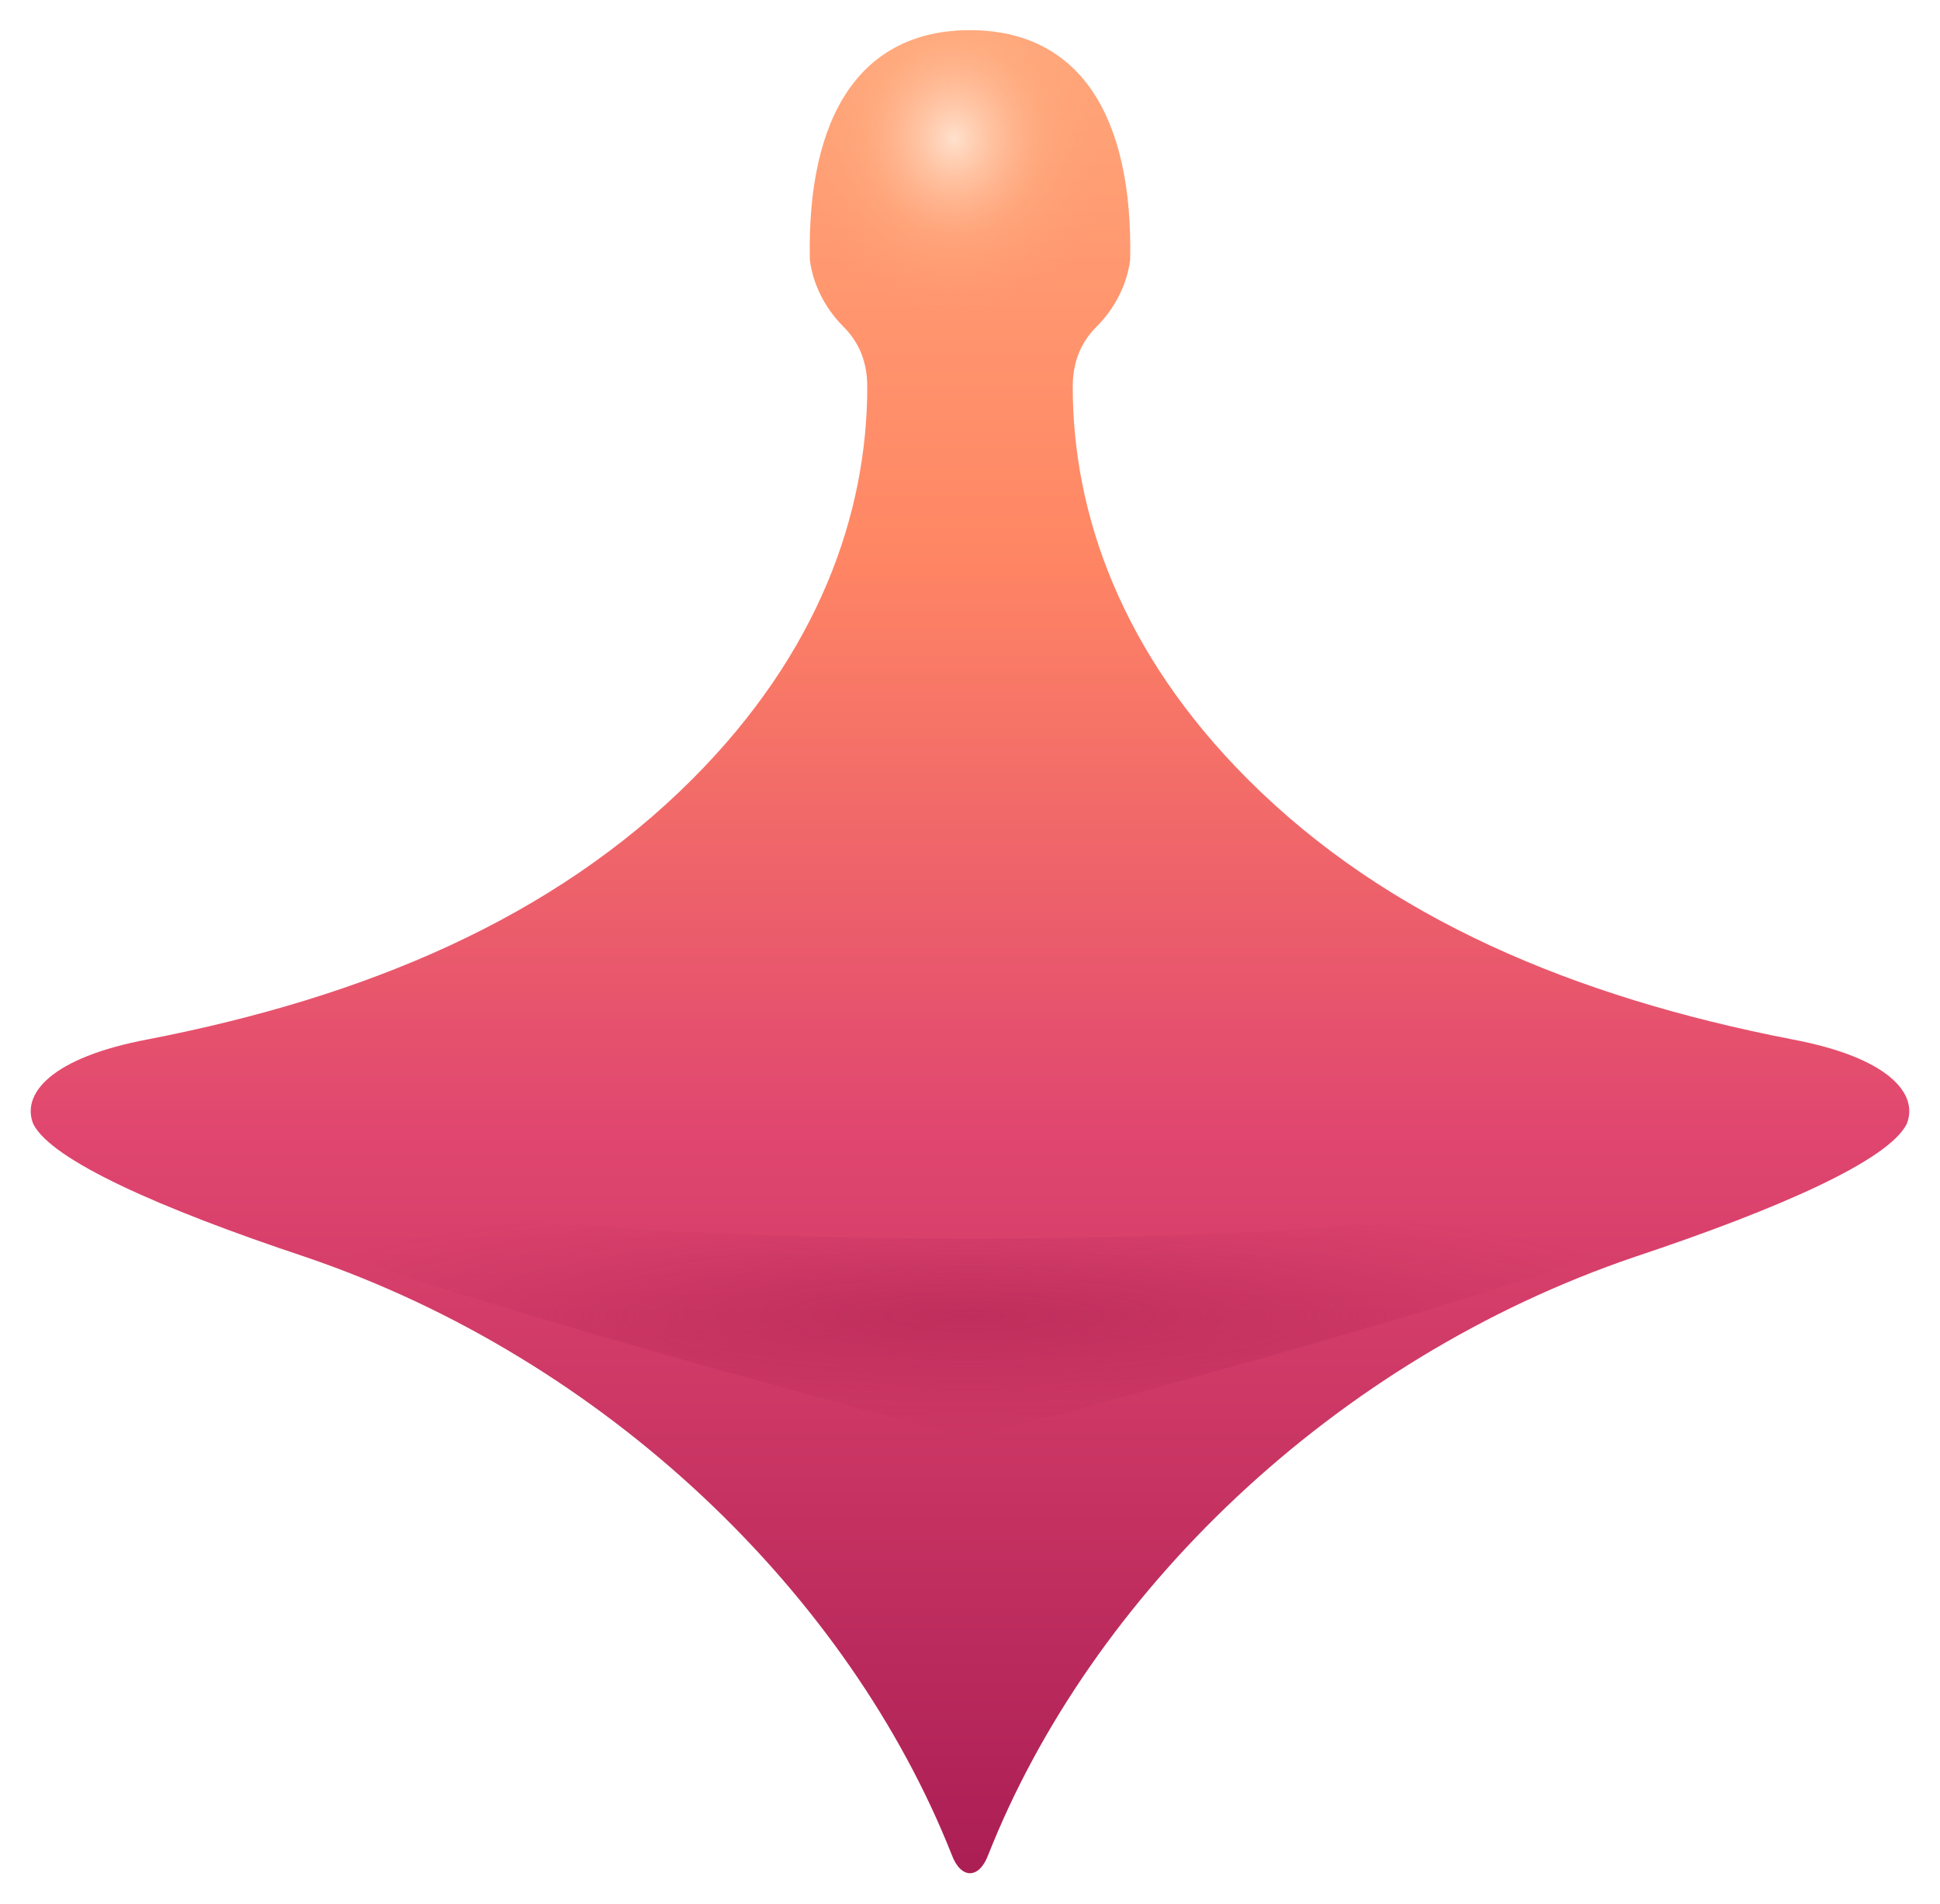
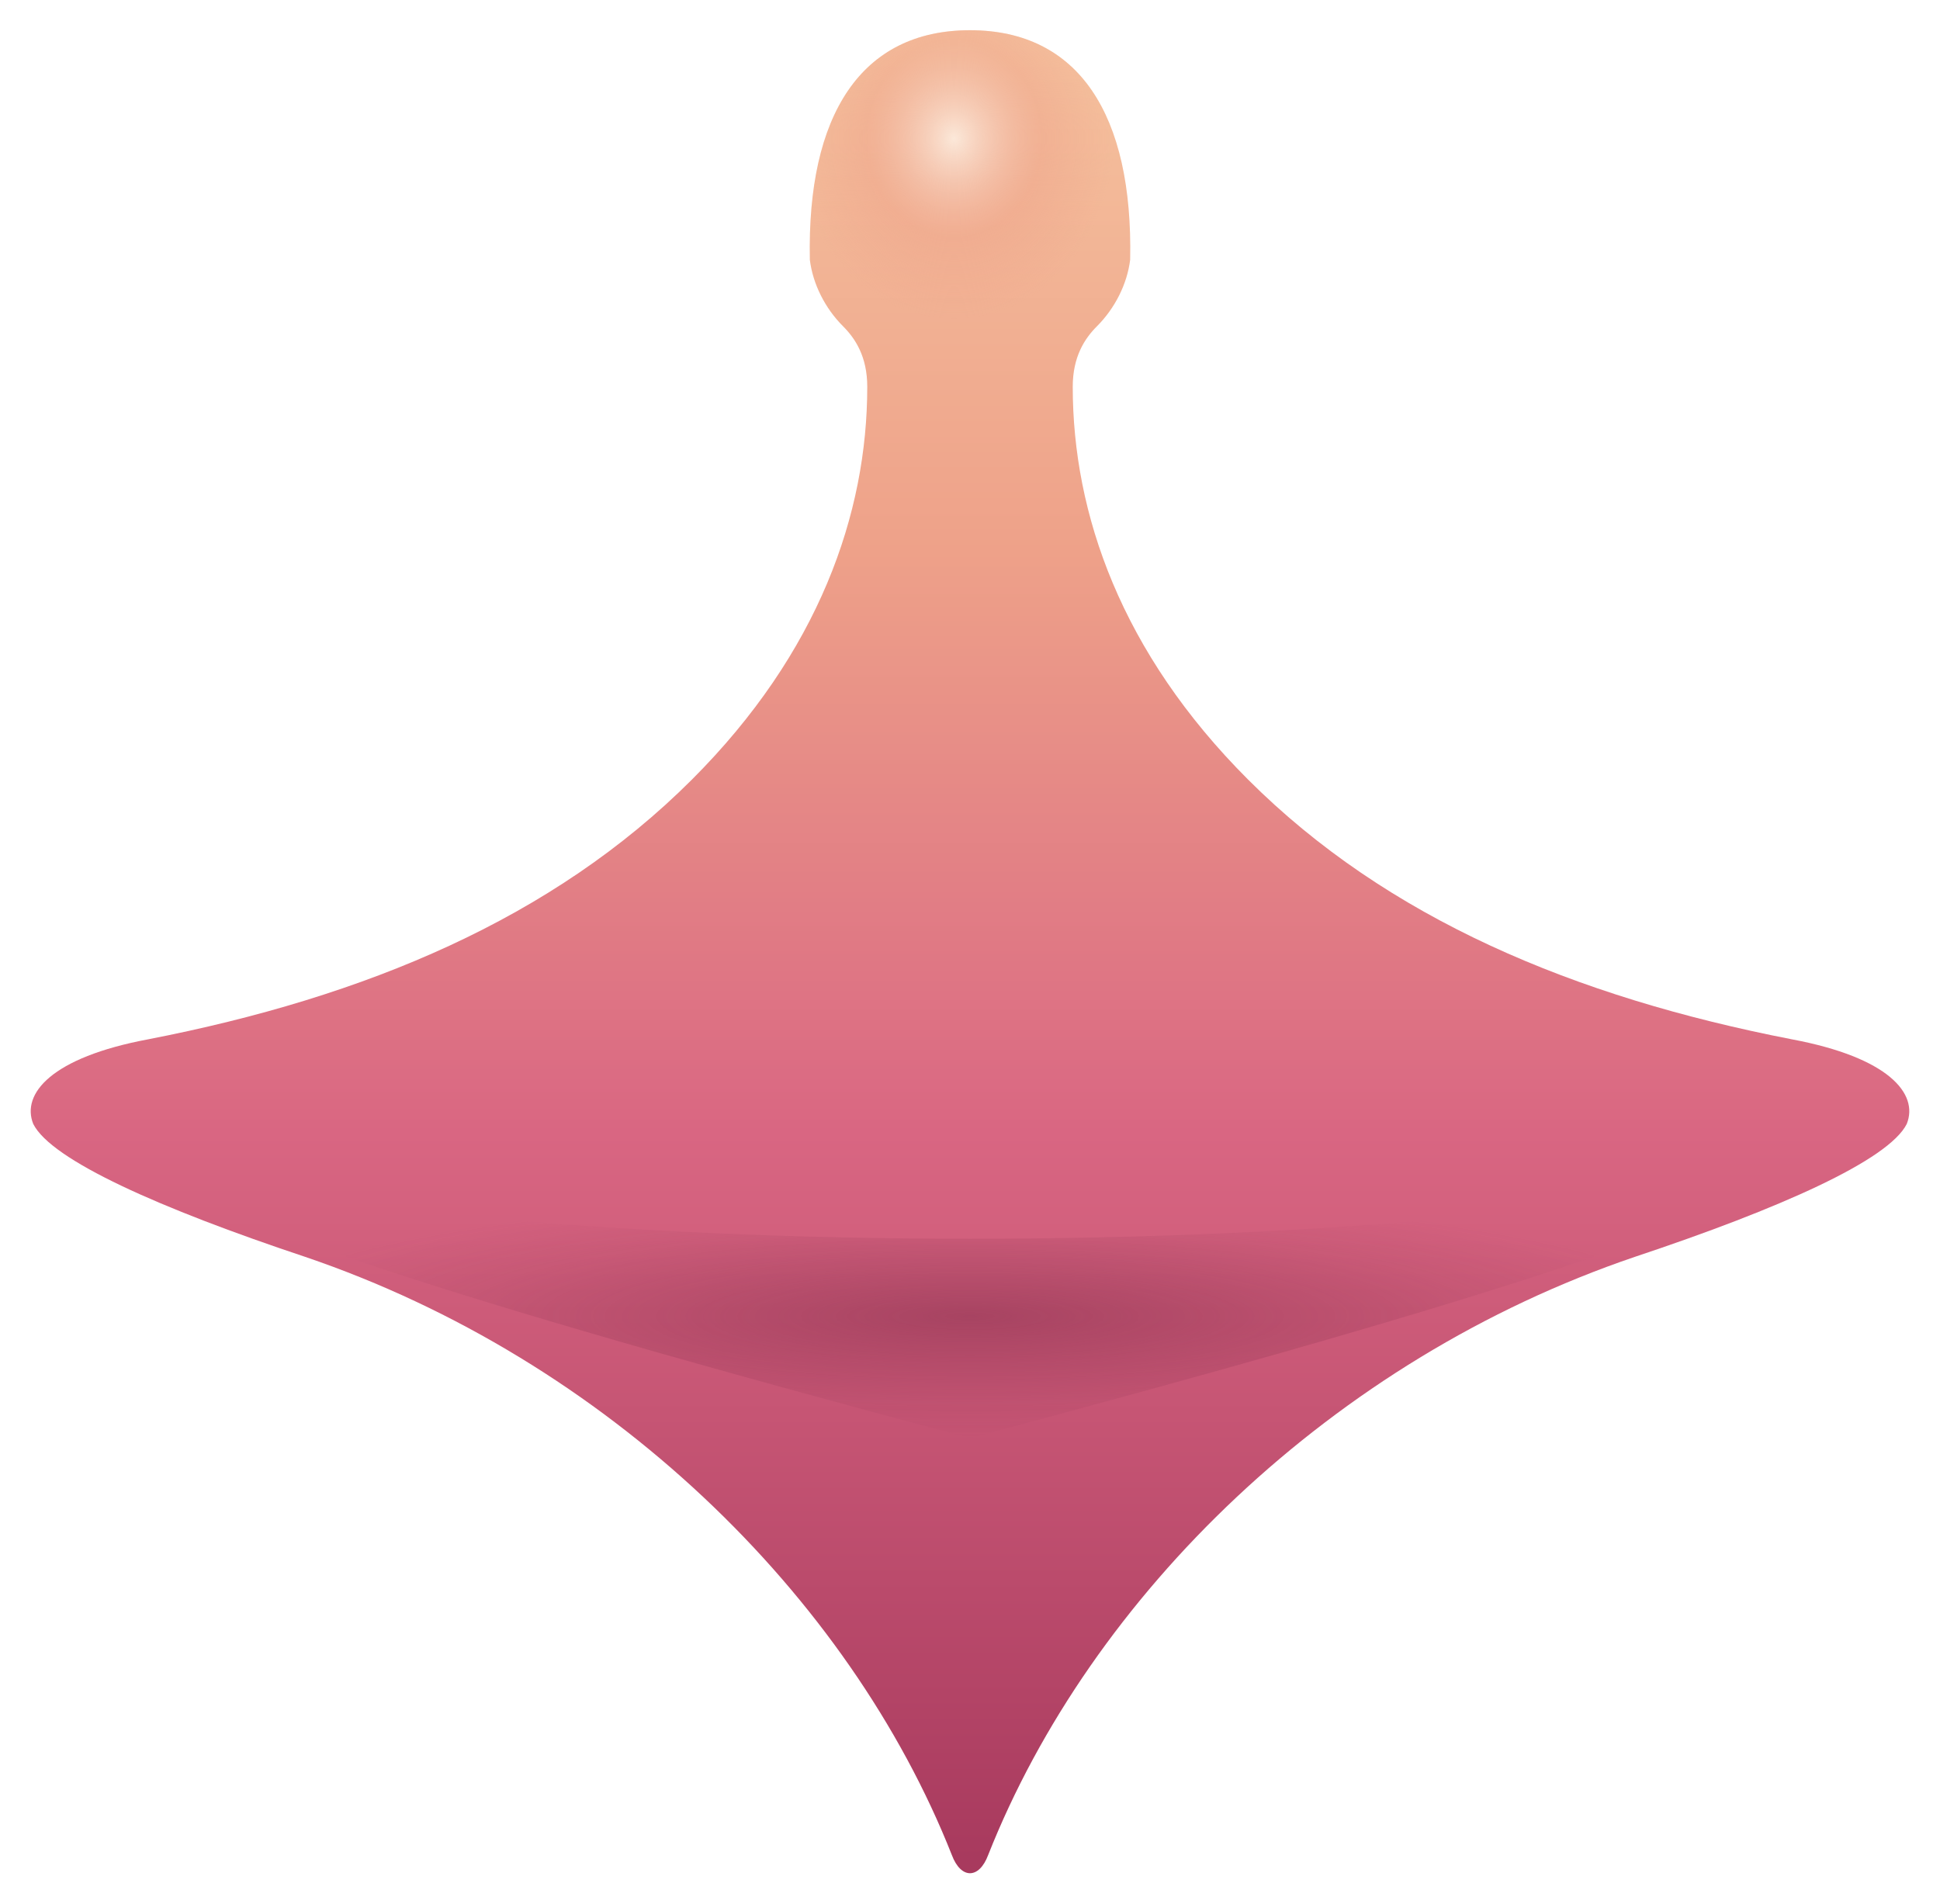
<svg xmlns="http://www.w3.org/2000/svg" viewBox="179 32 642 630" width="100%" height="100%">
  <defs>
    <linearGradient id="bodyGradient" x1="0%" y1="0%" x2="0%" y2="100%">
-       <stop offset="0%" stop-color="#FFA679" />
-       <stop offset="28%" stop-color="#FF8664" />
-       <stop offset="60%" stop-color="#E0466F" />
-       <stop offset="100%" stop-color="#AC1F55" />
+       <stop offset="0%" stop-color="#F5C29E" />
+       <stop offset="28%" stop-color="#EEA189" />
+       <stop offset="60%" stop-color="#D96682" />
+       <stop offset="100%" stop-color="#A83A5E" />
    </linearGradient>
    <radialGradient id="knobShine" cx="45%" cy="30%" r="50%">
-       <stop offset="0%" stop-color="#FFE8D6" stop-opacity="0.9" />
-       <stop offset="55%" stop-color="#FFB388" stop-opacity="0.4" />
-       <stop offset="100%" stop-color="#FF9E79" stop-opacity="0" />
+       <stop offset="0%" stop-color="#FCEDE0" stop-opacity="0.9" />
+       <stop offset="55%" stop-color="#EEA189" stop-opacity="0.4" />
+       <stop offset="100%" stop-color="#EEA189" stop-opacity="0" />
    </radialGradient>
    <radialGradient id="rightShoulderGlow" cx="68%" cy="42%" r="35%">
-       <stop offset="0%" stop-color="#FFCBB0" stop-opacity="0.7" />
-       <stop offset="60%" stop-color="#FF9E79" stop-opacity="0.2" />
-       <stop offset="100%" stop-color="#E5637C" stop-opacity="0" />
+       <stop offset="0%" stop-color="#F5C29E" stop-opacity="0.7" />
+       <stop offset="60%" stop-color="#EEA189" stop-opacity="0.2" />
+       <stop offset="100%" stop-color="#D96682" stop-opacity="0" />
    </radialGradient>
    <radialGradient id="midShadow" cx="50%" cy="58%" r="42%">
-       <stop offset="0%" stop-color="#A81D4E" stop-opacity="0.45" />
-       <stop offset="70%" stop-color="#A81D4E" stop-opacity="0.1" />
-       <stop offset="100%" stop-color="#A81D4E" stop-opacity="0" />
+       <stop offset="0%" stop-color="#7A2745" stop-opacity="0.45" />
+       <stop offset="70%" stop-color="#7A2745" stop-opacity="0.1" />
+       <stop offset="100%" stop-color="#7A2745" stop-opacity="0" />
    </radialGradient>
  </defs>
  <path d="     M 500, 42     C 536, 42  554, 70  553, 118     C 552, 126  548, 134  542, 140     C 538, 144  534, 150  534, 160     C 534, 202  550, 248  592, 290     C 638, 336  700, 362  772, 376     C 804, 382  814, 394  810, 404     C 804, 416  768, 432  720, 448     C 620, 482  540, 560  506, 646     C 503, 654  497, 654  494, 646     C 460, 560  380, 482  280, 448     C 232, 432  196, 416  190, 404     C 186, 394  196, 382  228, 376     C 300, 362  362, 336  408, 290     C 450, 248  466, 202  466, 160     C 466, 150  462, 144  458, 140     C 452, 134  448, 126  447, 118     C 446, 70  464, 42  500, 42     Z   " fill="url(#bodyGradient)" />
  <path d="     M 500, 42     C 536, 42  554, 70  553, 118     C 552, 126  548, 134  542, 140     C 538, 144  534, 150  534, 160     C 512, 162  488, 162  466, 160     C 466, 150  462, 144  458, 140     C 452, 134  448, 126  447, 118     C 446, 70  464, 42  500, 42     Z   " fill="url(#knobShine)" />
  <path d="     M 210, 412     C 330, 452  670, 452  790, 412     C 750, 436  680, 460  500, 508     C 320, 460  250, 436  210, 412     Z   " fill="url(#midShadow)" />
  <path d="     M 500, 160     C 534, 202  550, 248  592, 290     C 638, 336  700, 362  772, 376     C 804, 382  814, 394  810, 404     C 750, 414  680, 392  620, 350     C 564, 310  534, 240  500, 160     Z   " fill="url(#rightShoulderGlow)" />
</svg>
